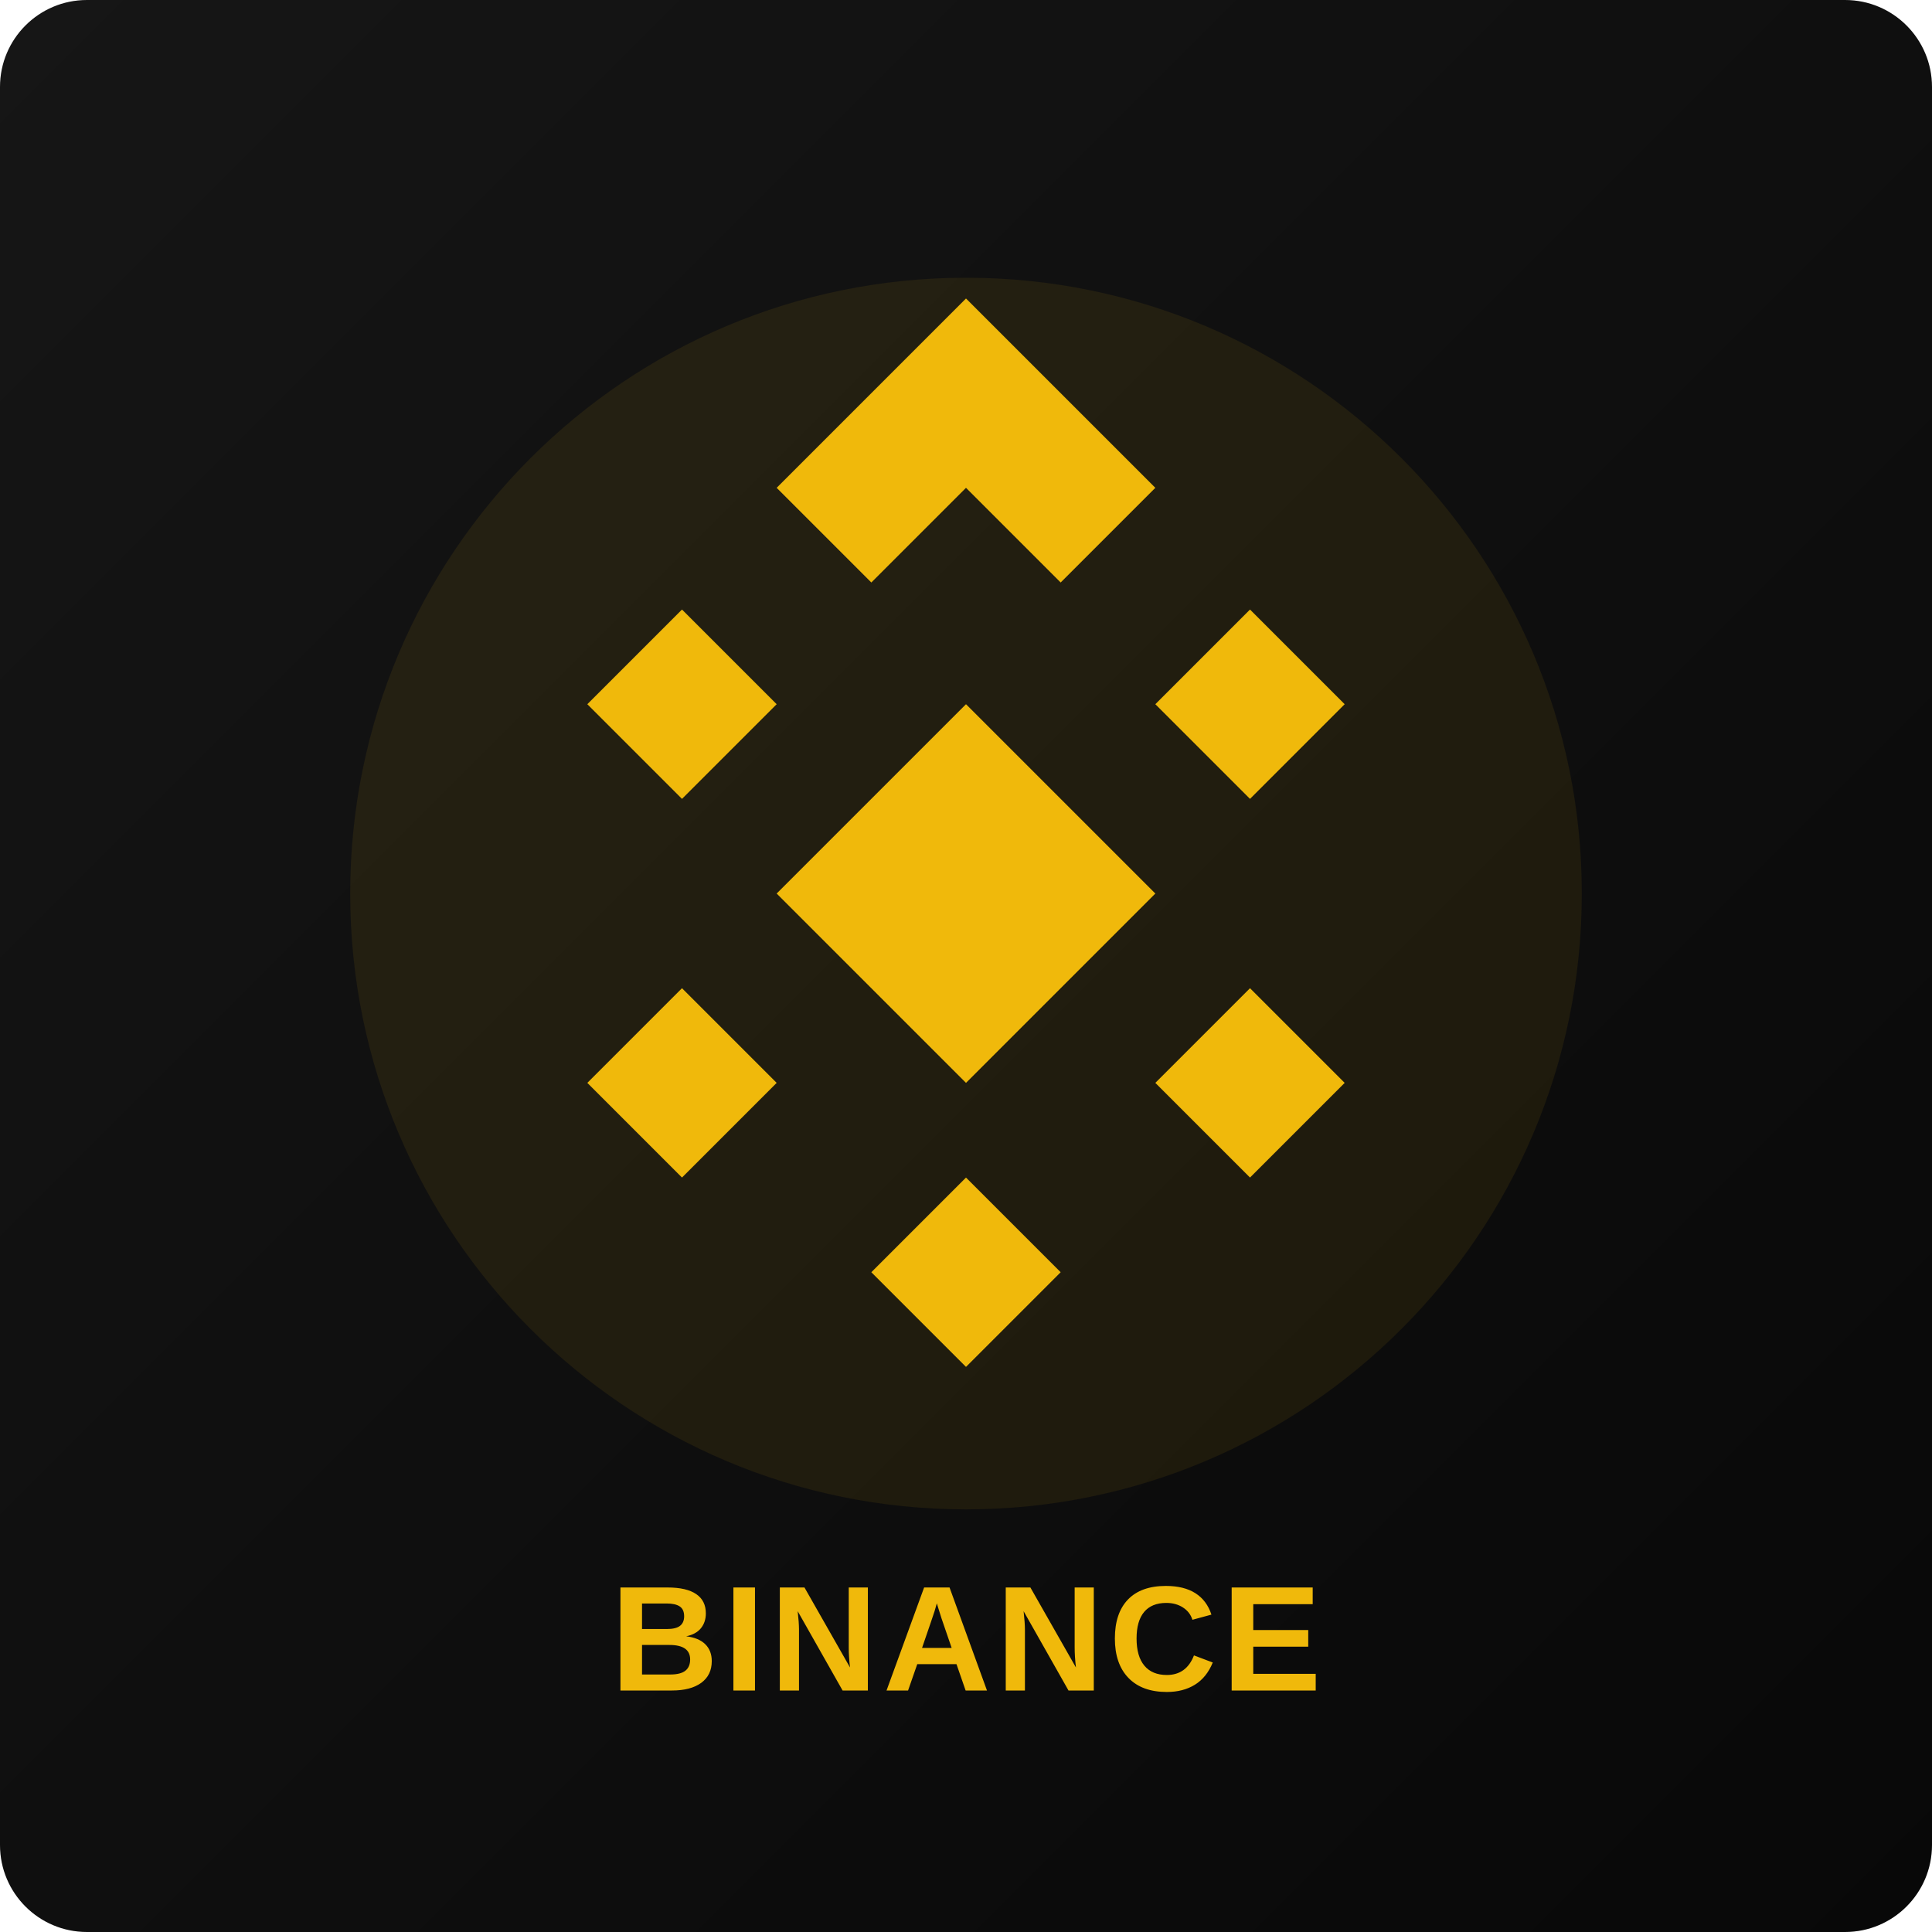
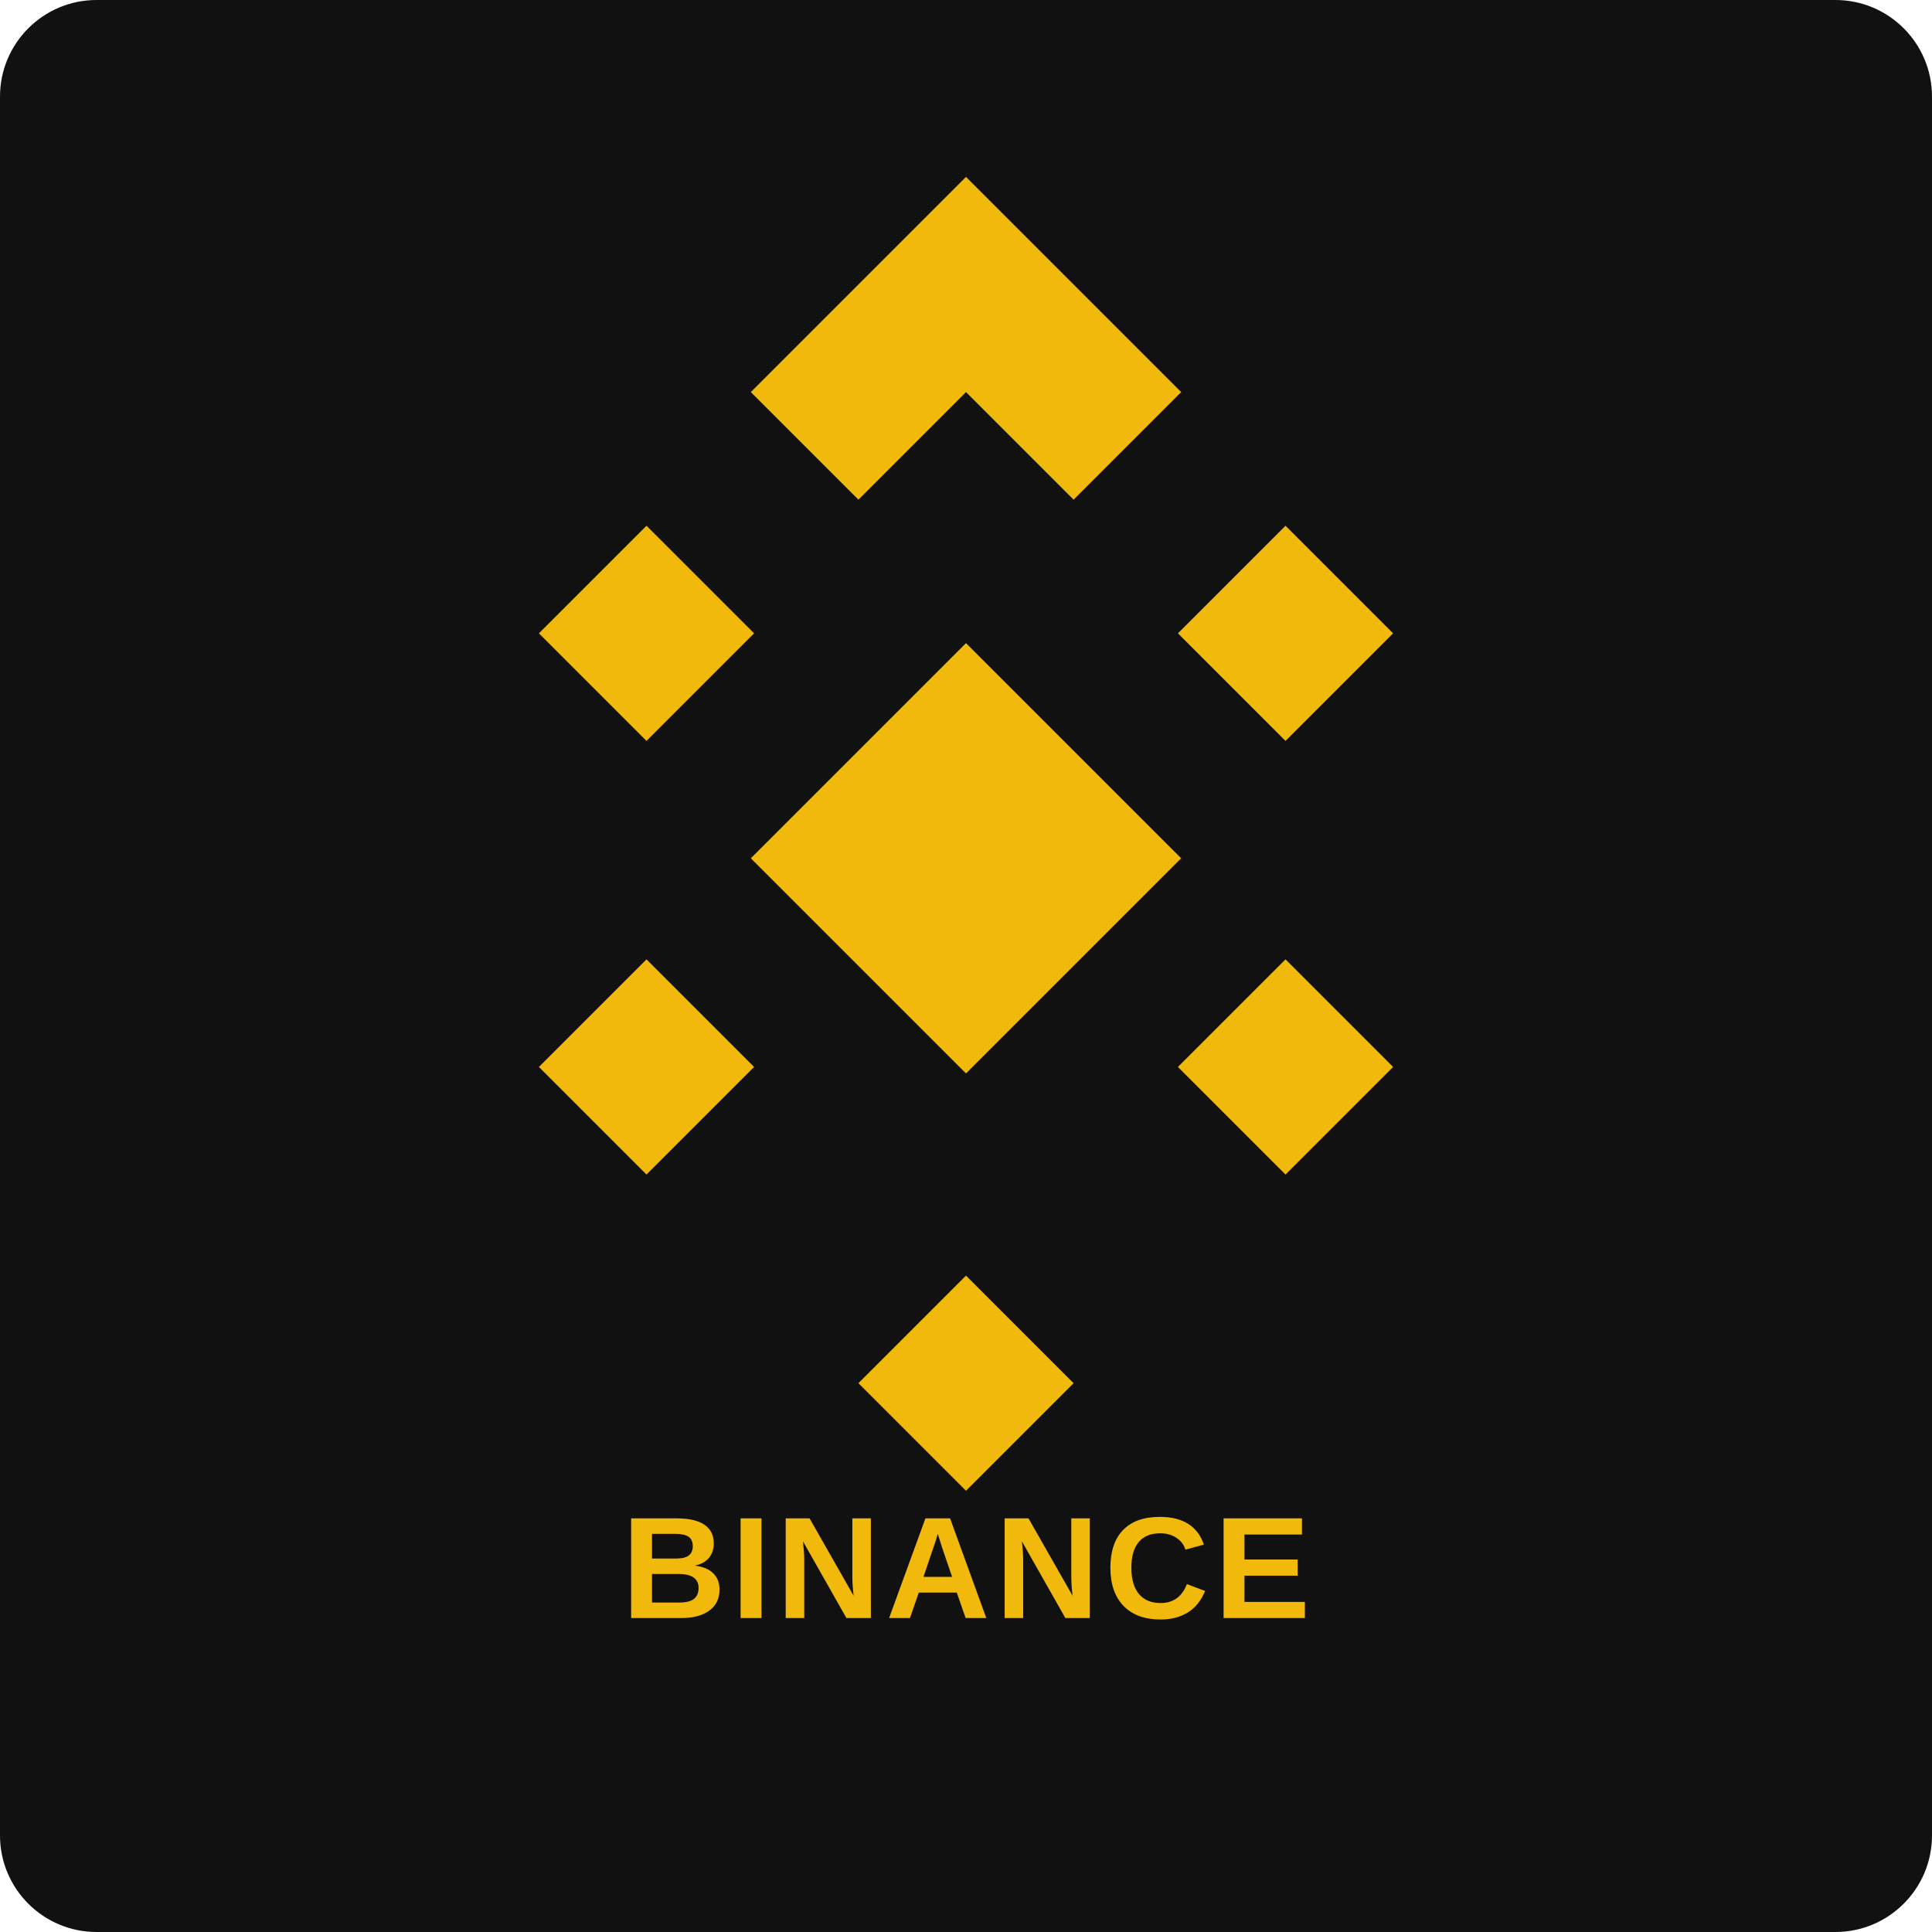
<svg xmlns="http://www.w3.org/2000/svg" viewBox="0 0 800 800" role="img" aria-label="Binance">
-   <defs>
-     <linearGradient id="b" x1="0" y1="0" x2="1" y2="1">
-       <stop stop-color="#161616" />
-       <stop offset="1" stop-color="#080808" />
-     </linearGradient>
-   </defs>
-   <rect width="800" height="800" rx="36" fill="url(#b)" />
-   <circle cx="400" cy="370" r="255" fill="#f0b90b" opacity=".08" />
-   <g fill="#f0b90b" transform="translate(400 370) scale(1.12)">
-     <path d="M0-220l70 70-35 35-35-35-35 35-35-35z" />
-     <path d="M-105-105l35 35-35 35-35-35z" />
-     <path d="M105-105l35 35-35 35-35-35z" />
-     <path d="M0-70l70 70-70 70-70-70z" />
-     <path d="M-105 35l35 35-35 35-35-35z" />
-     <path d="M105 35l35 35-35 35-35-35z" />
-     <path d="M0 105l35 35-35 35-35-35z" />
+   <rect width="800" height="800" rx="40" fill="#111" />
+   <g fill="#f0b90b" transform="translate(400 350) scale(1.35)">
+     <path d="M0-205 66-139l-33 33-33-33-33 33-33-33z" />
+     <path d="m-98-98 33 33-33 33-33-33z" />
+     <path d="m98-98 33 33-33 33-33-33z" />
+     <path d="m0-62 66 66-66 66-66-66z" />
+     <path d="m-98 35 33 33-33 33-33-33z" />
+     <path d="m98 35 33 33-33 33-33-33z" />
+     <path d="m0 132 33 33-33 33-33-33z" />
  </g>
-   <text x="400" y="700" text-anchor="middle" font-family="Arial,sans-serif" font-size="62" font-weight="900" letter-spacing="2" fill="#f0b90b">BINANCE</text>
+   <text x="400" y="670" text-anchor="middle" font-family="Arial,sans-serif" font-size="60" font-weight="900" letter-spacing="2" fill="#f0b90b">BINANCE</text>
</svg>
